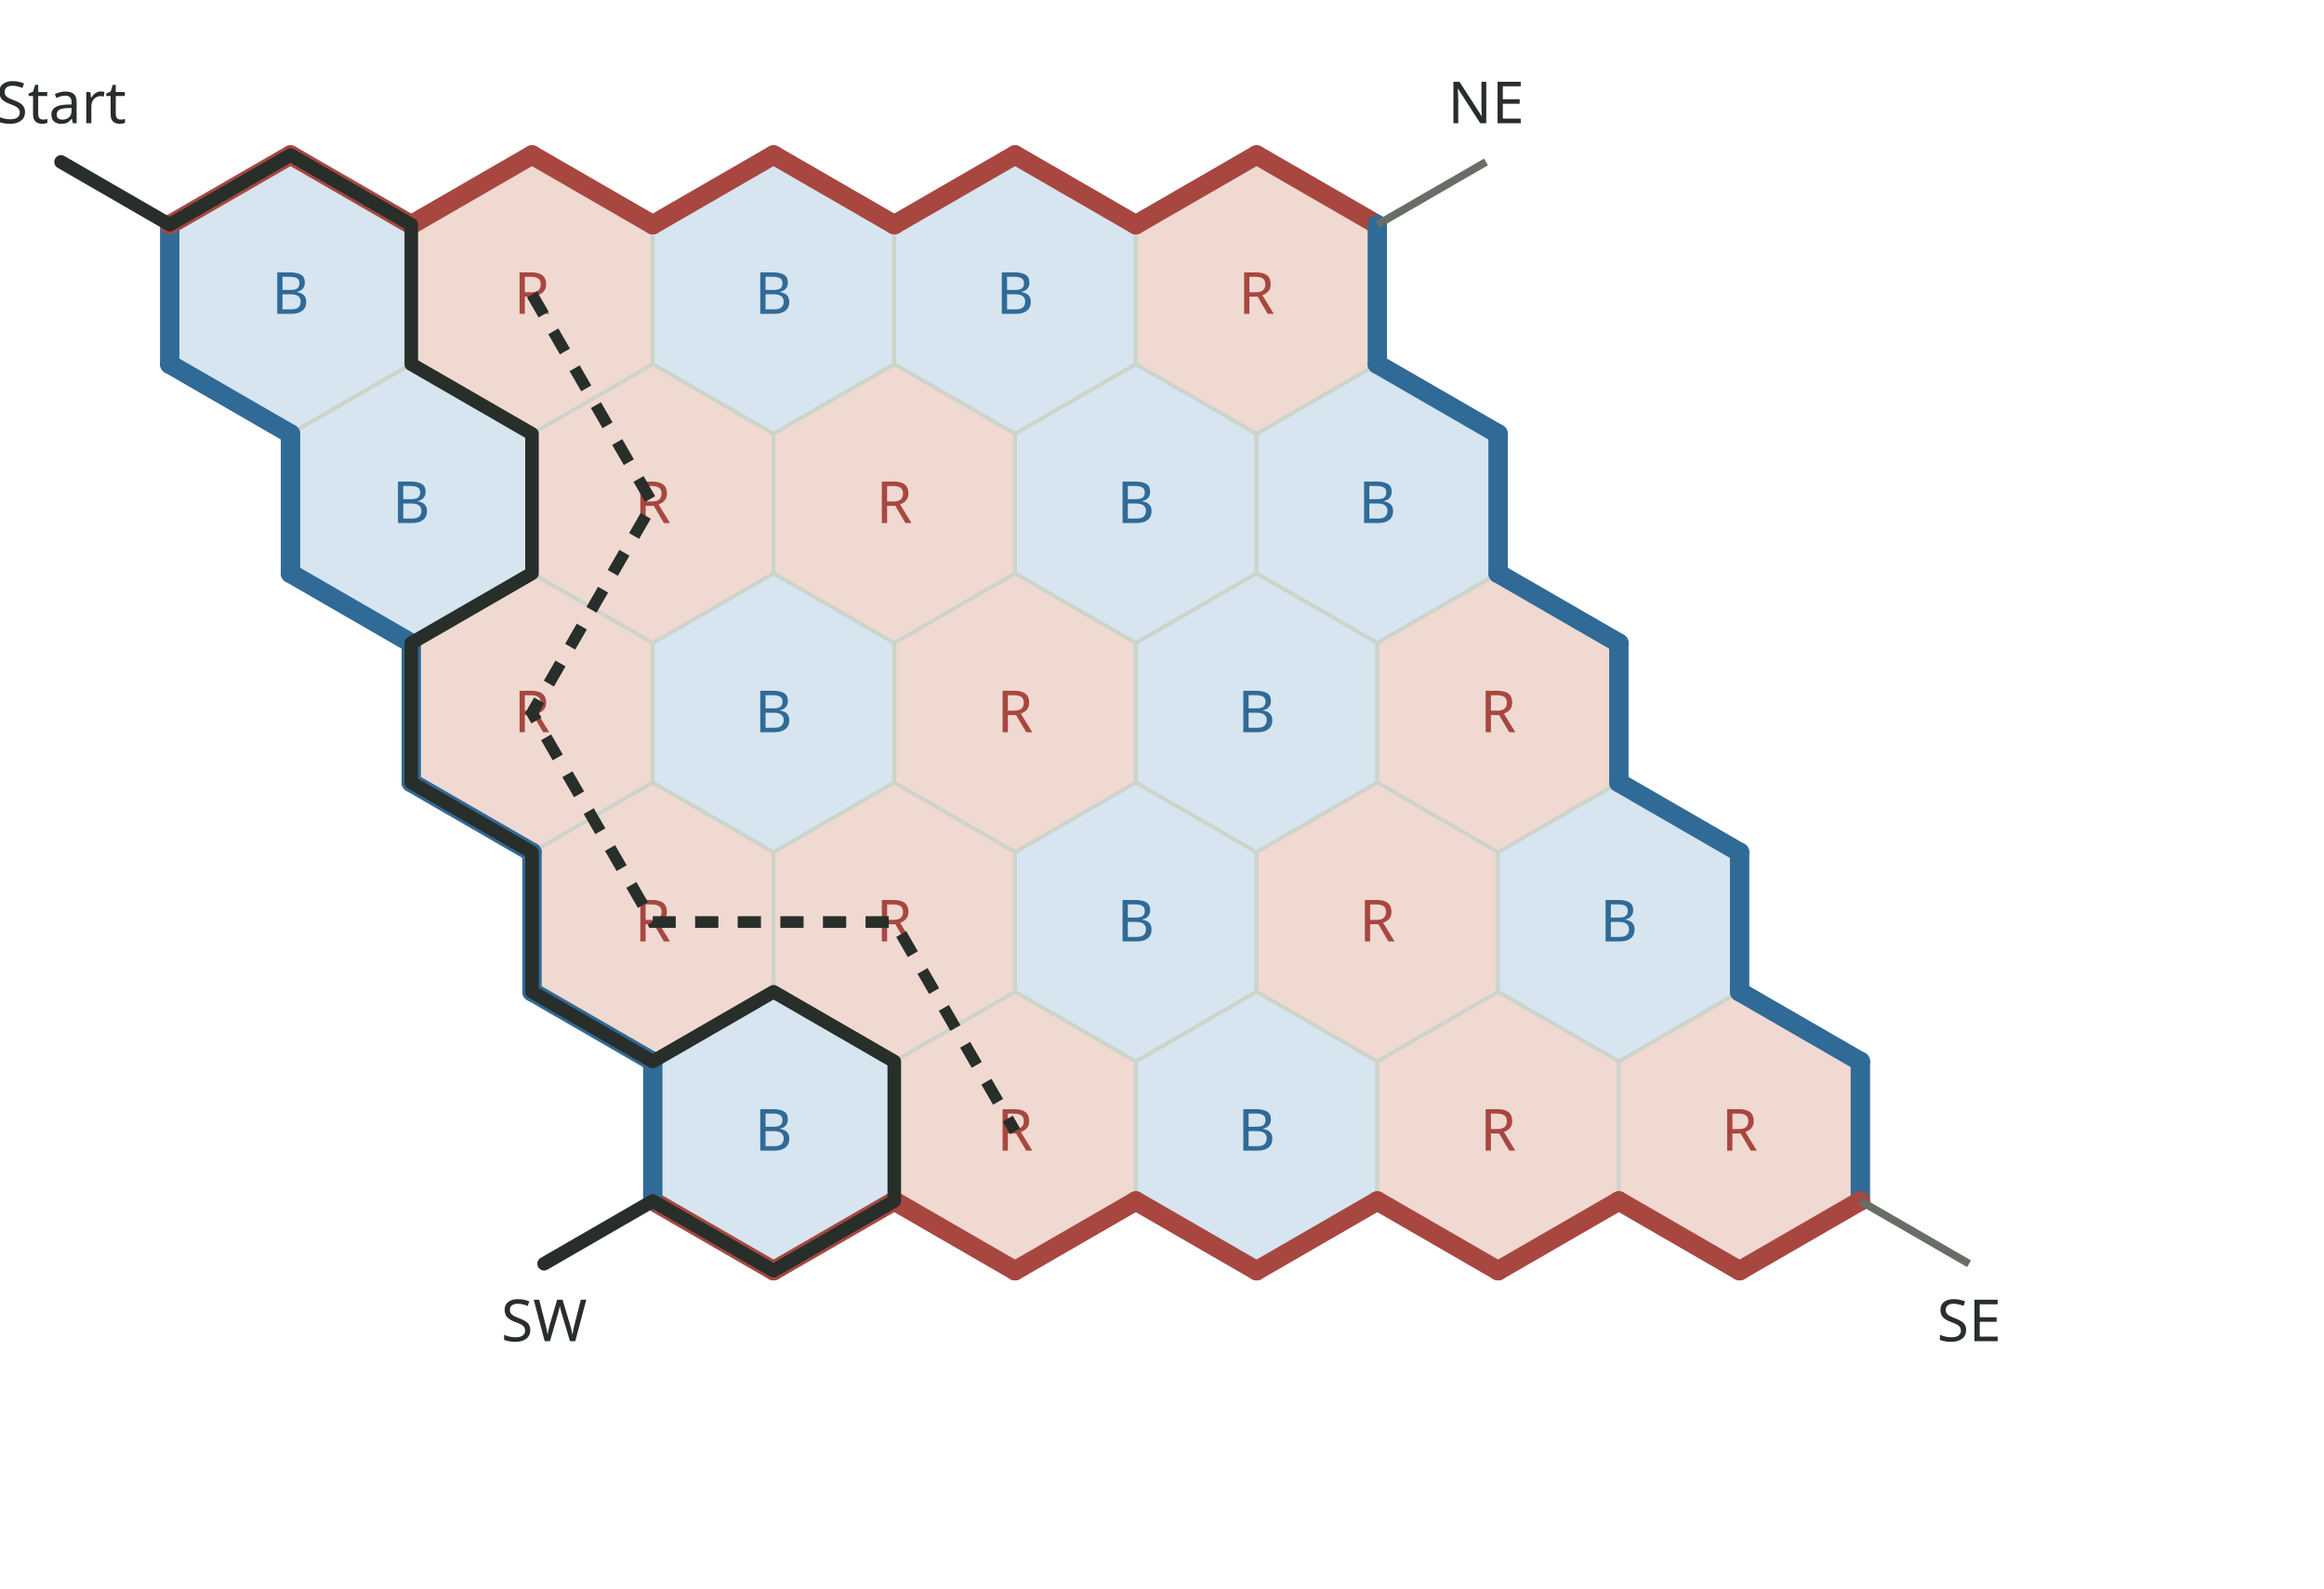
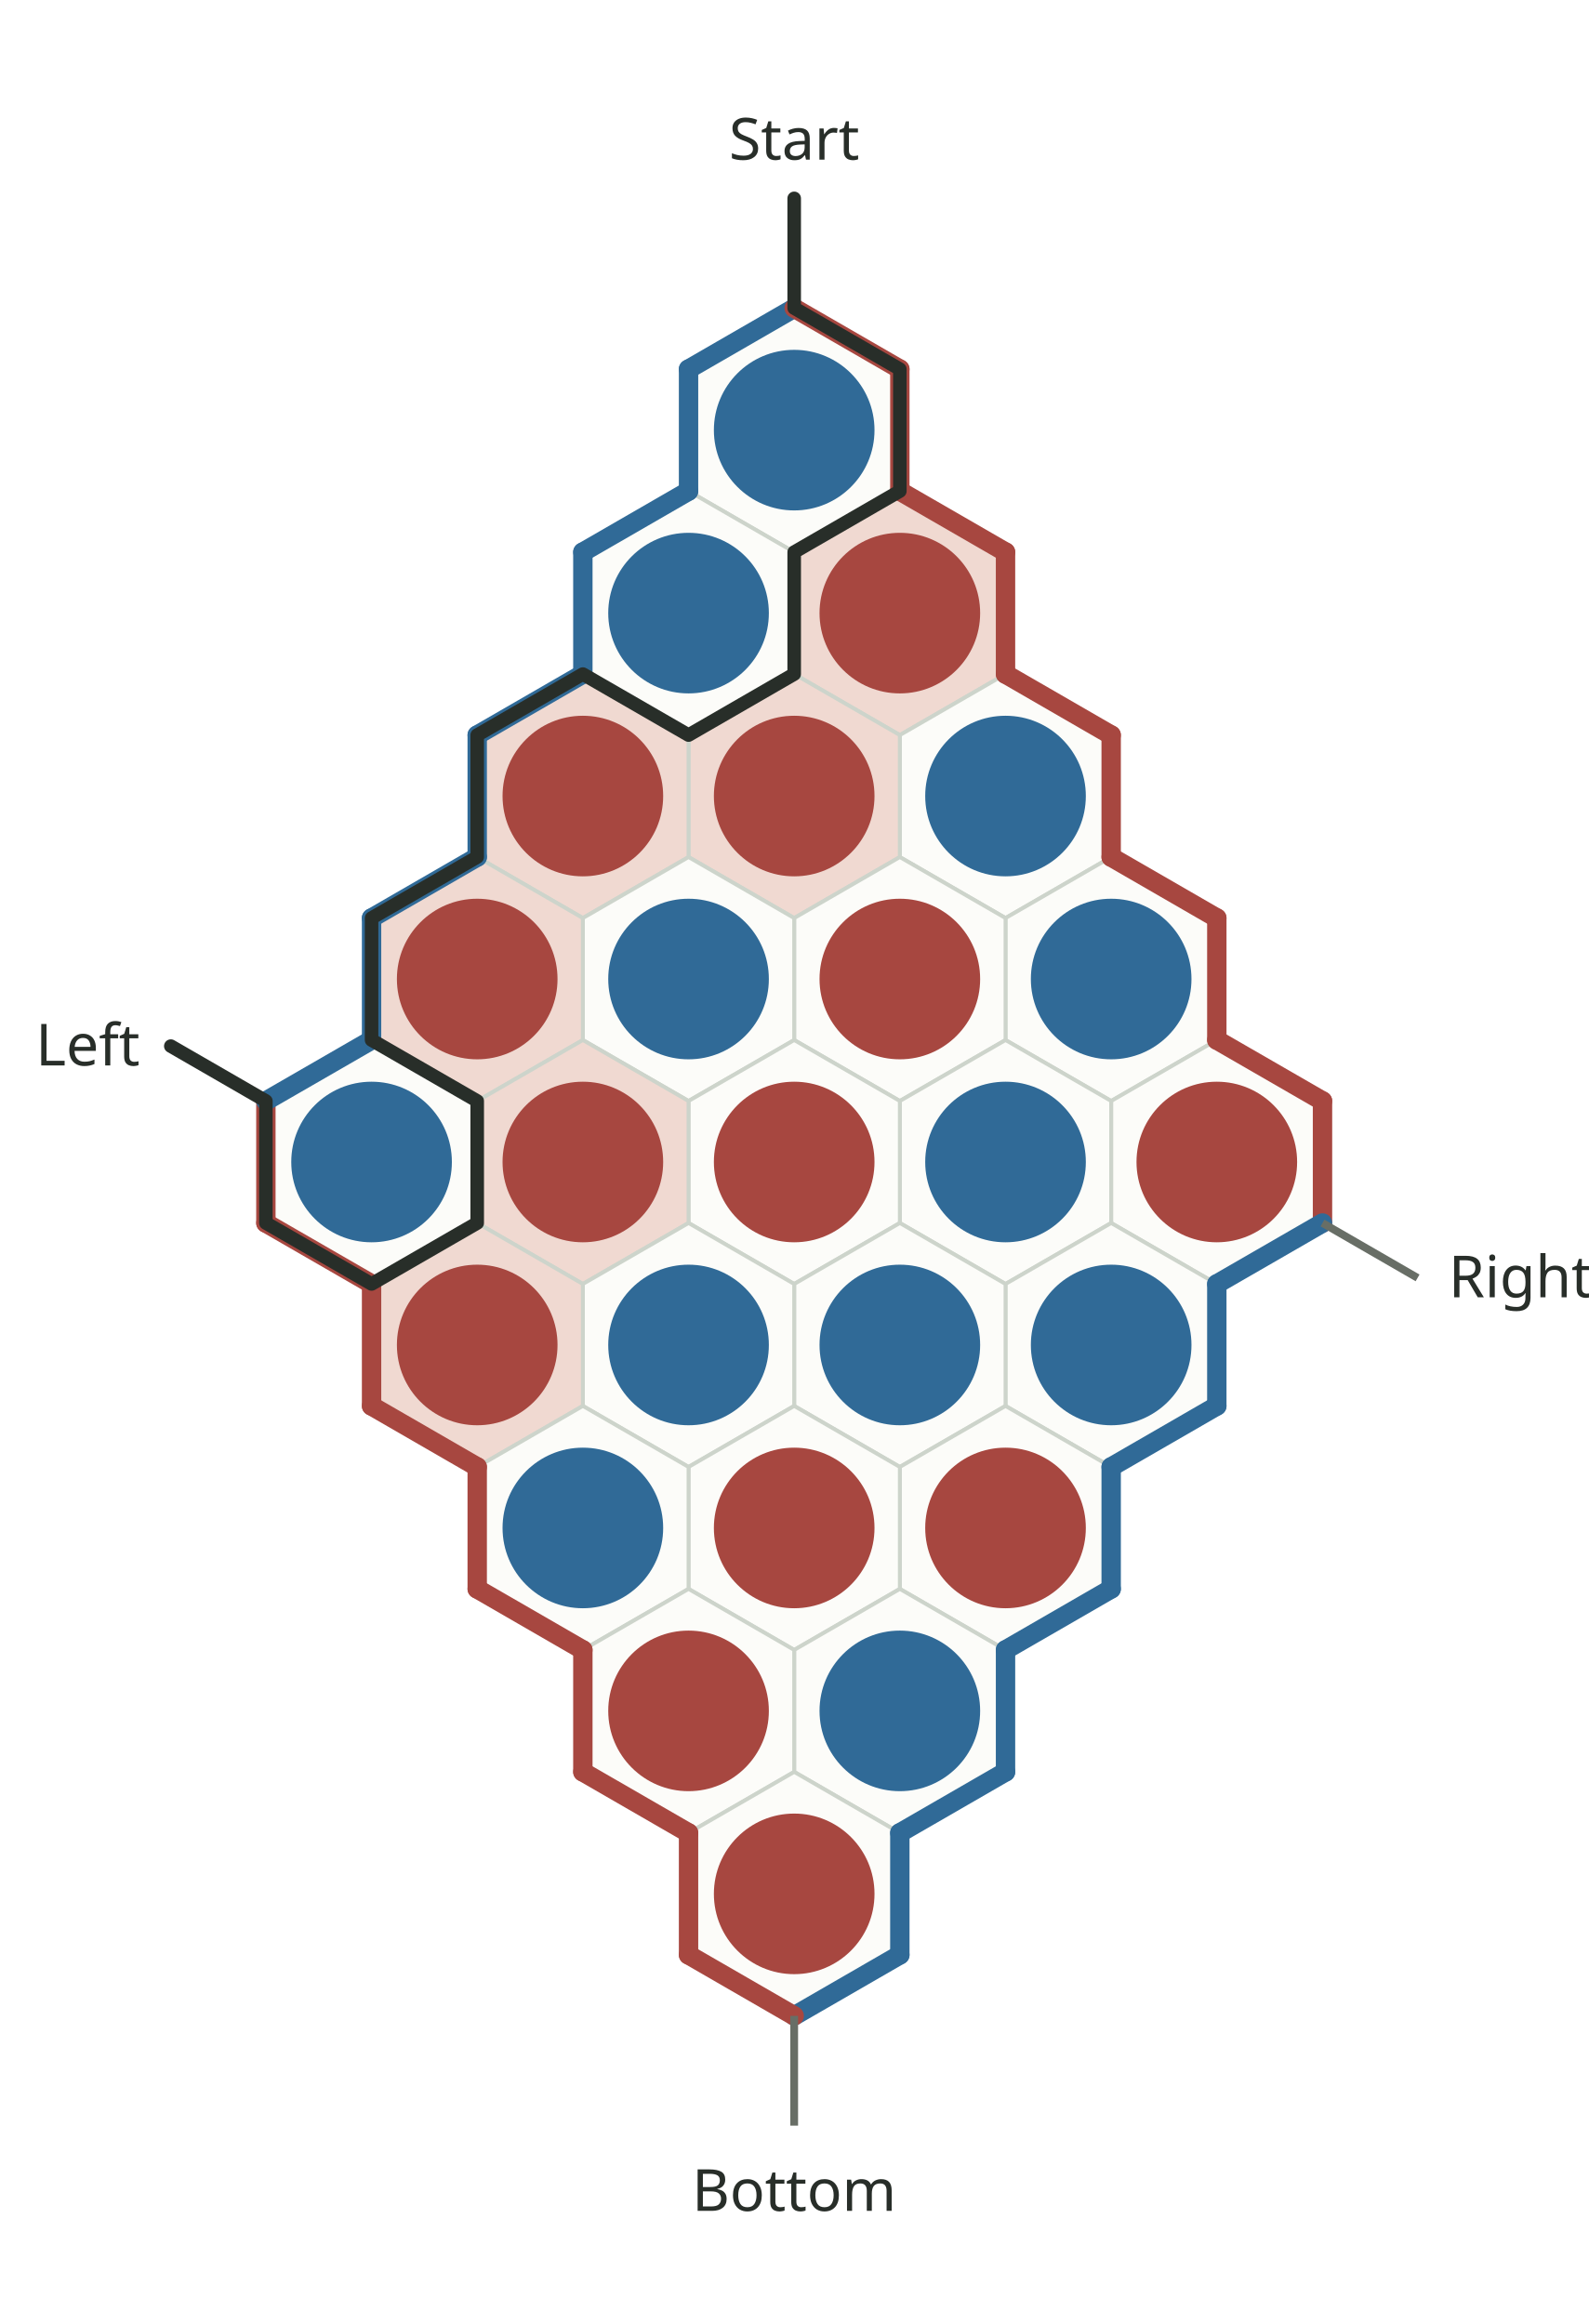
- <svg xmlns="http://www.w3.org/2000/svg" viewBox="0 0 600 410" role="img" aria-labelledby="title desc">
+ <svg xmlns="http://www.w3.org/2000/svg" viewBox="0 0 410 600" role="img" aria-labelledby="title desc">
  <g>
-     <polygon points="75.00,40.00 106.18,58.00 106.18,94.00 75.00,112.00 43.82,94.00 43.82,58.00" fill="#d6e5ef" stroke="#cdd4cb" />
-     <polygon points="137.35,40.00 168.53,58.00 168.53,94.00 137.35,112.00 106.18,94.00 106.18,58.00" fill="#f0d9d1" stroke="#cdd4cb" />
-     <polygon points="199.71,40.00 230.88,58.00 230.88,94.00 199.71,112.00 168.53,94.00 168.53,58.00" fill="#d6e5ef" stroke="#cdd4cb" />
-     <polygon points="262.06,40.00 293.24,58.00 293.24,94.00 262.06,112.00 230.88,94.00 230.88,58.00" fill="#d6e5ef" stroke="#cdd4cb" />
-     <polygon points="324.42,40.00 355.59,58.00 355.59,94.00 324.42,112.00 293.24,94.00 293.24,58.00" fill="#f0d9d1" stroke="#cdd4cb" />
-     <polygon points="106.18,94.00 137.35,112.00 137.35,148.00 106.18,166.00 75.00,148.00 75.00,112.00" fill="#d6e5ef" stroke="#cdd4cb" />
-     <polygon points="168.53,94.00 199.71,112.00 199.71,148.00 168.53,166.00 137.35,148.00 137.35,112.00" fill="#f0d9d1" stroke="#cdd4cb" />
-     <polygon points="230.88,94.00 262.06,112.00 262.06,148.00 230.88,166.00 199.71,148.00 199.71,112.00" fill="#f0d9d1" stroke="#cdd4cb" />
-     <polygon points="293.24,94.00 324.42,112.00 324.42,148.00 293.24,166.00 262.06,148.00 262.06,112.00" fill="#d6e5ef" stroke="#cdd4cb" />
-     <polygon points="355.59,94.00 386.77,112.00 386.77,148.00 355.59,166.00 324.42,148.00 324.42,112.00" fill="#d6e5ef" stroke="#cdd4cb" />
-     <polygon points="137.35,148.00 168.53,166.00 168.53,202.00 137.35,220.00 106.18,202.00 106.18,166.00" fill="#f0d9d1" stroke="#cdd4cb" />
-     <polygon points="199.71,148.00 230.88,166.00 230.88,202.00 199.71,220.00 168.53,202.00 168.53,166.00" fill="#d6e5ef" stroke="#cdd4cb" />
-     <polygon points="262.06,148.00 293.24,166.00 293.24,202.00 262.06,220.00 230.88,202.00 230.88,166.00" fill="#f0d9d1" stroke="#cdd4cb" />
-     <polygon points="324.42,148.00 355.59,166.00 355.59,202.00 324.42,220.00 293.24,202.00 293.24,166.00" fill="#d6e5ef" stroke="#cdd4cb" />
-     <polygon points="386.77,148.00 417.95,166.00 417.95,202.00 386.77,220.00 355.59,202.00 355.59,166.00" fill="#f0d9d1" stroke="#cdd4cb" />
-     <polygon points="168.53,202.00 199.71,220.00 199.71,256.00 168.53,274.00 137.35,256.00 137.35,220.00" fill="#f0d9d1" stroke="#cdd4cb" />
-     <polygon points="230.88,202.00 262.06,220.00 262.06,256.00 230.88,274.00 199.71,256.00 199.71,220.00" fill="#f0d9d1" stroke="#cdd4cb" />
-     <polygon points="293.24,202.00 324.42,220.00 324.42,256.00 293.24,274.00 262.06,256.00 262.06,220.00" fill="#d6e5ef" stroke="#cdd4cb" />
-     <polygon points="355.59,202.00 386.77,220.00 386.77,256.00 355.59,274.00 324.42,256.00 324.42,220.00" fill="#f0d9d1" stroke="#cdd4cb" />
-     <polygon points="417.95,202.00 449.12,220.00 449.12,256.00 417.95,274.00 386.77,256.00 386.77,220.00" fill="#d6e5ef" stroke="#cdd4cb" />
-     <polygon points="199.71,256.00 230.88,274.00 230.88,310.00 199.71,328.00 168.53,310.00 168.53,274.00" fill="#d6e5ef" stroke="#cdd4cb" />
-     <polygon points="262.06,256.00 293.24,274.00 293.24,310.00 262.06,328.00 230.88,310.00 230.88,274.00" fill="#f0d9d1" stroke="#cdd4cb" />
-     <polygon points="324.42,256.00 355.59,274.00 355.59,310.00 324.42,328.00 293.24,310.00 293.24,274.00" fill="#d6e5ef" stroke="#cdd4cb" />
-     <polygon points="386.77,256.00 417.95,274.00 417.95,310.00 386.77,328.00 355.59,310.00 355.59,274.00" fill="#f0d9d1" stroke="#cdd4cb" />
-     <polygon points="449.12,256.00 480.30,274.00 480.30,310.00 449.12,328.00 417.95,310.00 417.95,274.00" fill="#f0d9d1" stroke="#cdd4cb" />
+     <polygon points="232.27,95.30 232.27,126.79 205.00,142.54 177.73,126.79 177.73,95.30 205.00,79.55" fill="#fcfcf9" stroke="#cdd4cb" />
+     <polygon points="259.55,142.54 259.55,174.03 232.27,189.78 205.00,174.03 205.00,142.54 232.27,126.79" fill="#f0d9d1" stroke="#cdd4cb" />
+     <polygon points="286.82,189.78 286.82,221.27 259.55,237.02 232.27,221.27 232.27,189.78 259.55,174.03" fill="#fcfcf9" stroke="#cdd4cb" />
+     <polygon points="314.09,237.02 314.09,268.51 286.82,284.25 259.55,268.51 259.55,237.02 286.82,221.27" fill="#fcfcf9" stroke="#cdd4cb" />
+     <polygon points="341.37,284.25 341.37,315.75 314.09,331.49 286.82,315.75 286.82,284.25 314.09,268.51" fill="#fcfcf9" stroke="#cdd4cb" />
+     <polygon points="205.00,142.54 205.00,174.03 177.73,189.78 150.45,174.03 150.45,142.54 177.73,126.79" fill="#fcfcf9" stroke="#cdd4cb" />
+     <polygon points="232.27,189.78 232.27,221.27 205.00,237.02 177.73,221.27 177.73,189.78 205.00,174.03" fill="#f0d9d1" stroke="#cdd4cb" />
+     <polygon points="259.55,237.02 259.55,268.51 232.27,284.25 205.00,268.51 205.00,237.02 232.27,221.27" fill="#fcfcf9" stroke="#cdd4cb" />
+     <polygon points="286.82,284.25 286.82,315.75 259.55,331.49 232.27,315.75 232.27,284.25 259.55,268.51" fill="#fcfcf9" stroke="#cdd4cb" />
+     <polygon points="314.09,331.49 314.09,362.98 286.82,378.73 259.55,362.98 259.55,331.49 286.82,315.75" fill="#fcfcf9" stroke="#cdd4cb" />
+     <polygon points="177.73,189.78 177.73,221.27 150.45,237.02 123.18,221.27 123.18,189.78 150.45,174.03" fill="#f0d9d1" stroke="#cdd4cb" />
+     <polygon points="205.00,237.02 205.00,268.51 177.73,284.25 150.45,268.51 150.45,237.02 177.73,221.27" fill="#fcfcf9" stroke="#cdd4cb" />
+     <polygon points="232.27,284.25 232.27,315.75 205.00,331.49 177.73,315.75 177.73,284.25 205.00,268.51" fill="#fcfcf9" stroke="#cdd4cb" />
+     <polygon points="259.55,331.49 259.55,362.98 232.27,378.73 205.00,362.98 205.00,331.49 232.27,315.75" fill="#fcfcf9" stroke="#cdd4cb" />
+     <polygon points="286.82,378.73 286.82,410.22 259.55,425.97 232.27,410.22 232.27,378.73 259.55,362.98" fill="#fcfcf9" stroke="#cdd4cb" />
+     <polygon points="150.45,237.02 150.45,268.51 123.18,284.25 95.91,268.51 95.91,237.02 123.18,221.27" fill="#f0d9d1" stroke="#cdd4cb" />
+     <polygon points="177.73,284.25 177.73,315.75 150.45,331.49 123.18,315.75 123.18,284.25 150.45,268.51" fill="#f0d9d1" stroke="#cdd4cb" />
+     <polygon points="205.00,331.49 205.00,362.98 177.73,378.73 150.45,362.98 150.45,331.49 177.73,315.75" fill="#fcfcf9" stroke="#cdd4cb" />
+     <polygon points="232.27,378.73 232.27,410.22 205.00,425.97 177.73,410.22 177.73,378.73 205.00,362.98" fill="#fcfcf9" stroke="#cdd4cb" />
+     <polygon points="259.55,425.97 259.55,457.46 232.27,473.21 205.00,457.46 205.00,425.97 232.27,410.22" fill="#fcfcf9" stroke="#cdd4cb" />
+     <polygon points="123.18,284.25 123.18,315.75 95.91,331.49 68.63,315.75 68.63,284.25 95.91,268.51" fill="#fcfcf9" stroke="#cdd4cb" />
+     <polygon points="150.45,331.49 150.45,362.98 123.18,378.73 95.91,362.98 95.91,331.49 123.18,315.75" fill="#f0d9d1" stroke="#cdd4cb" />
+     <polygon points="177.73,378.73 177.73,410.22 150.45,425.97 123.18,410.22 123.18,378.73 150.45,362.98" fill="#fcfcf9" stroke="#cdd4cb" />
+     <polygon points="205.00,425.97 205.00,457.46 177.73,473.21 150.45,457.46 150.45,425.97 177.73,410.22" fill="#fcfcf9" stroke="#cdd4cb" />
+     <polygon points="232.27,473.21 232.27,504.70 205.00,520.45 177.73,504.70 177.73,473.21 205.00,457.46" fill="#fcfcf9" stroke="#cdd4cb" />
+     <circle cx="205.00" cy="111.05" r="20.73" fill="#306a97" />
+     <circle cx="232.27" cy="158.29" r="20.73" fill="#a74740" />
+     <circle cx="259.55" cy="205.52" r="20.73" fill="#306a97" />
+     <circle cx="286.82" cy="252.76" r="20.73" fill="#306a97" />
+     <circle cx="314.09" cy="300.00" r="20.73" fill="#a74740" />
+     <circle cx="177.73" cy="158.29" r="20.73" fill="#306a97" />
+     <circle cx="205.00" cy="205.52" r="20.73" fill="#a74740" />
+     <circle cx="232.27" cy="252.76" r="20.73" fill="#a74740" />
+     <circle cx="259.55" cy="300.00" r="20.73" fill="#306a97" />
+     <circle cx="286.82" cy="347.24" r="20.73" fill="#306a97" />
+     <circle cx="150.45" cy="205.52" r="20.73" fill="#a74740" />
+     <circle cx="177.73" cy="252.76" r="20.73" fill="#306a97" />
+     <circle cx="205.00" cy="300.00" r="20.73" fill="#a74740" />
+     <circle cx="232.27" cy="347.24" r="20.73" fill="#306a97" />
+     <circle cx="259.55" cy="394.48" r="20.73" fill="#a74740" />
+     <circle cx="123.18" cy="252.76" r="20.73" fill="#a74740" />
+     <circle cx="150.45" cy="300.00" r="20.73" fill="#a74740" />
+     <circle cx="177.73" cy="347.24" r="20.73" fill="#306a97" />
+     <circle cx="205.00" cy="394.48" r="20.73" fill="#a74740" />
+     <circle cx="232.27" cy="441.71" r="20.73" fill="#306a97" />
+     <circle cx="95.91" cy="300.00" r="20.73" fill="#306a97" />
+     <circle cx="123.18" cy="347.24" r="20.73" fill="#a74740" />
+     <circle cx="150.45" cy="394.48" r="20.73" fill="#306a97" />
+     <circle cx="177.73" cy="441.71" r="20.73" fill="#a74740" />
+     <circle cx="205.00" cy="488.95" r="20.73" fill="#a74740" />
  </g>
  <g fill="none" stroke-width="5" stroke-linecap="round">
-     <path d="M75.00,40.00L106.18,58.00" stroke="#a74740" />
-     <path d="M75.00,112.00L43.82,94.00" stroke="#306a97" />
-     <path d="M43.82,94.00L43.82,58.00" stroke="#306a97" />
-     <path d="M43.82,58.00L75.00,40.00" stroke="#a74740" />
-     <path d="M137.35,40.00L168.53,58.00" stroke="#a74740" />
-     <path d="M106.18,58.00L137.35,40.00" stroke="#a74740" />
-     <path d="M199.71,40.00L230.88,58.00" stroke="#a74740" />
-     <path d="M168.53,58.00L199.71,40.00" stroke="#a74740" />
-     <path d="M262.06,40.00L293.24,58.00" stroke="#a74740" />
-     <path d="M230.88,58.00L262.06,40.00" stroke="#a74740" />
-     <path d="M324.42,40.00L355.59,58.00" stroke="#a74740" />
-     <path d="M355.59,58.00L355.59,94.00" stroke="#306a97" />
-     <path d="M293.24,58.00L324.42,40.00" stroke="#a74740" />
-     <path d="M106.18,166.00L75.00,148.00" stroke="#306a97" />
-     <path d="M75.00,148.00L75.00,112.00" stroke="#306a97" />
-     <path d="M355.59,94.00L386.77,112.00" stroke="#306a97" />
-     <path d="M386.77,112.00L386.77,148.00" stroke="#306a97" />
-     <path d="M137.35,220.00L106.18,202.00" stroke="#306a97" />
-     <path d="M106.18,202.00L106.18,166.00" stroke="#306a97" />
-     <path d="M386.77,148.00L417.95,166.00" stroke="#306a97" />
-     <path d="M417.95,166.00L417.95,202.00" stroke="#306a97" />
-     <path d="M168.53,274.00L137.35,256.00" stroke="#306a97" />
-     <path d="M137.35,256.00L137.35,220.00" stroke="#306a97" />
-     <path d="M417.95,202.00L449.12,220.00" stroke="#306a97" />
-     <path d="M449.12,220.00L449.12,256.00" stroke="#306a97" />
-     <path d="M230.88,310.00L199.71,328.00" stroke="#a74740" />
-     <path d="M199.71,328.00L168.53,310.00" stroke="#a74740" />
-     <path d="M168.53,310.00L168.53,274.00" stroke="#306a97" />
-     <path d="M293.24,310.00L262.06,328.00" stroke="#a74740" />
-     <path d="M262.06,328.00L230.88,310.00" stroke="#a74740" />
-     <path d="M355.59,310.00L324.42,328.00" stroke="#a74740" />
-     <path d="M324.42,328.00L293.24,310.00" stroke="#a74740" />
-     <path d="M417.95,310.00L386.77,328.00" stroke="#a74740" />
-     <path d="M386.77,328.00L355.59,310.00" stroke="#a74740" />
-     <path d="M449.12,256.00L480.30,274.00" stroke="#306a97" />
-     <path d="M480.30,274.00L480.30,310.00" stroke="#306a97" />
-     <path d="M480.30,310.00L449.12,328.00" stroke="#a74740" />
-     <path d="M449.12,328.00L417.95,310.00" stroke="#a74740" />
+     <path d="M232.27,95.30L232.27,126.79" stroke="#a74740" />
+     <path d="M177.73,126.79L177.73,95.30" stroke="#306a97" />
+     <path d="M177.73,95.30L205.00,79.55" stroke="#306a97" />
+     <path d="M205.00,79.55L232.27,95.30" stroke="#a74740" />
+     <path d="M259.55,142.54L259.55,174.03" stroke="#a74740" />
+     <path d="M232.27,126.79L259.55,142.54" stroke="#a74740" />
+     <path d="M286.82,189.78L286.82,221.27" stroke="#a74740" />
+     <path d="M259.55,174.03L286.82,189.78" stroke="#a74740" />
+     <path d="M314.09,237.02L314.09,268.51" stroke="#a74740" />
+     <path d="M286.82,221.27L314.09,237.02" stroke="#a74740" />
+     <path d="M341.37,284.25L341.37,315.75" stroke="#a74740" />
+     <path d="M341.37,315.75L314.09,331.49" stroke="#306a97" />
+     <path d="M314.09,268.51L341.37,284.25" stroke="#a74740" />
+     <path d="M150.45,174.03L150.45,142.54" stroke="#306a97" />
+     <path d="M150.45,142.54L177.73,126.79" stroke="#306a97" />
+     <path d="M314.09,331.49L314.09,362.98" stroke="#306a97" />
+     <path d="M314.09,362.98L286.82,378.73" stroke="#306a97" />
+     <path d="M123.18,221.27L123.18,189.78" stroke="#306a97" />
+     <path d="M123.18,189.78L150.45,174.03" stroke="#306a97" />
+     <path d="M286.82,378.73L286.82,410.22" stroke="#306a97" />
+     <path d="M286.82,410.22L259.55,425.97" stroke="#306a97" />
+     <path d="M95.91,268.51L95.91,237.02" stroke="#306a97" />
+     <path d="M95.91,237.02L123.18,221.27" stroke="#306a97" />
+     <path d="M259.55,425.97L259.55,457.46" stroke="#306a97" />
+     <path d="M259.55,457.46L232.27,473.21" stroke="#306a97" />
+     <path d="M95.91,331.49L68.63,315.75" stroke="#a74740" />
+     <path d="M68.63,315.75L68.63,284.25" stroke="#a74740" />
+     <path d="M68.63,284.25L95.91,268.51" stroke="#306a97" />
+     <path d="M123.18,378.73L95.91,362.98" stroke="#a74740" />
+     <path d="M95.91,362.98L95.91,331.49" stroke="#a74740" />
+     <path d="M150.45,425.97L123.18,410.22" stroke="#a74740" />
+     <path d="M123.18,410.22L123.18,378.73" stroke="#a74740" />
+     <path d="M177.73,473.21L150.45,457.46" stroke="#a74740" />
+     <path d="M150.45,457.46L150.45,425.97" stroke="#a74740" />
+     <path d="M232.27,473.21L232.27,504.70" stroke="#306a97" />
+     <path d="M232.27,504.70L205.00,520.45" stroke="#306a97" />
+     <path d="M205.00,520.45L177.73,504.70" stroke="#a74740" />
+     <path d="M177.73,504.70L177.73,473.21" stroke="#a74740" />
  </g>
  <g font-family="system-ui, sans-serif" font-size="15" text-anchor="middle" fill="#282e29">
-     <text x="75" y="81" fill="#306a97">B</text>
-     <text x="137.354" y="81" fill="#a74740">R</text>
-     <text x="199.708" y="81" fill="#306a97">B</text>
-     <text x="262.061" y="81" fill="#306a97">B</text>
-     <text x="324.415" y="81" fill="#a74740">R</text>
-     <text x="106.177" y="135" fill="#306a97">B</text>
-     <text x="168.531" y="135" fill="#a74740">R</text>
-     <text x="230.885" y="135" fill="#a74740">R</text>
-     <text x="293.238" y="135" fill="#306a97">B</text>
-     <text x="355.592" y="135" fill="#306a97">B</text>
-     <text x="137.354" y="189" fill="#a74740">R</text>
-     <text x="199.708" y="189" fill="#306a97">B</text>
-     <text x="262.061" y="189" fill="#a74740">R</text>
-     <text x="324.415" y="189" fill="#306a97">B</text>
-     <text x="386.769" y="189" fill="#a74740">R</text>
-     <text x="168.531" y="243" fill="#a74740">R</text>
-     <text x="230.885" y="243" fill="#a74740">R</text>
-     <text x="293.238" y="243" fill="#306a97">B</text>
-     <text x="355.592" y="243" fill="#a74740">R</text>
-     <text x="417.946" y="243" fill="#306a97">B</text>
-     <text x="199.708" y="297" fill="#306a97">B</text>
-     <text x="262.061" y="297" fill="#a74740">R</text>
-     <text x="324.415" y="297" fill="#306a97">B</text>
-     <text x="386.769" y="297" fill="#a74740">R</text>
-     <text x="449.123" y="297" fill="#a74740">R</text>
    <g fill="none" stroke="#686e66" stroke-width="2">
-       <path d="M15.76,41.80L43.82,58.00" />
-       <path d="M383.65,41.80L355.59,58.00" />
-       <path d="M140.47,326.20L168.53,310.00" />
-       <path d="M508.36,326.20L480.30,310.00" />
+       <path d="M205.00,51.21L205.00,79.55" />
+       <path d="M365.91,329.92L341.37,315.75" />
+       <path d="M44.09,270.08L68.63,284.25" />
+       <path d="M205.00,548.79L205.00,520.45" />
    </g>
-     <polyline points="15.76,41.80 43.82,58.00 75.00,40.00 106.18,58.00 106.18,94.00 137.35,112.00 137.35,148.00 106.18,166.00 106.18,202.00 137.35,220.00 137.35,256.00 168.53,274.00 199.71,256.00 230.88,274.00 230.88,310.00 199.71,328.00 168.53,310.00 140.47,326.20" fill="none" stroke="#282e29" stroke-width="3.5" stroke-linecap="round" stroke-linejoin="round" />
-     <polyline points="137.35,76.00 168.53,130.00 137.35,184.00 168.53,238.00 230.88,238.00 262.06,292.00" fill="none" stroke="#282e29" stroke-width="3" stroke-dasharray="6 5" />
-     <text x="15.764" y="31.8">Start</text>
-     <text x="383.651" y="31.8">NE</text>
-     <text x="140.472" y="346.2">SW</text>
-     <text x="508.359" y="346.2">SE</text>
+     <polyline points="205.00,51.21 205.00,79.55 232.27,95.30 232.27,126.79 205.00,142.54 205.00,174.03 177.73,189.78 150.45,174.03 123.18,189.78 123.18,221.27 95.91,237.02 95.91,268.51 123.18,284.25 123.18,315.75 95.91,331.49 68.63,315.75 68.63,284.25 44.09,270.08" fill="none" stroke="#282e29" stroke-width="3.5" stroke-linecap="round" stroke-linejoin="round" />
+     <text x="205.00" y="41.21" text-anchor="middle">Start</text>
+     <text x="373.91" y="334.92" text-anchor="start">Right</text>
+     <text x="36.09" y="275.08" text-anchor="end">Left</text>
+     <text x="205.00" y="570.79" text-anchor="middle">Bottom</text>
  </g>
</svg>
